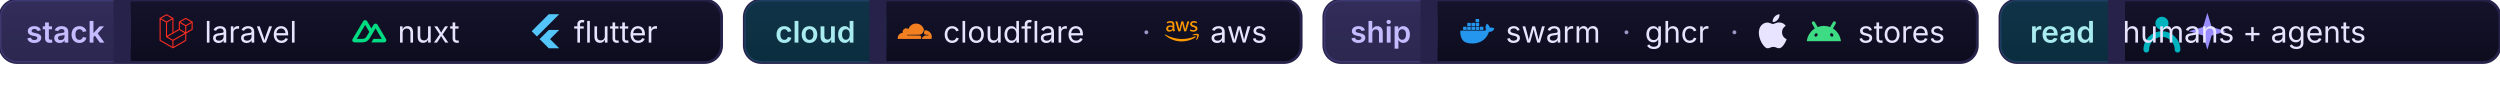
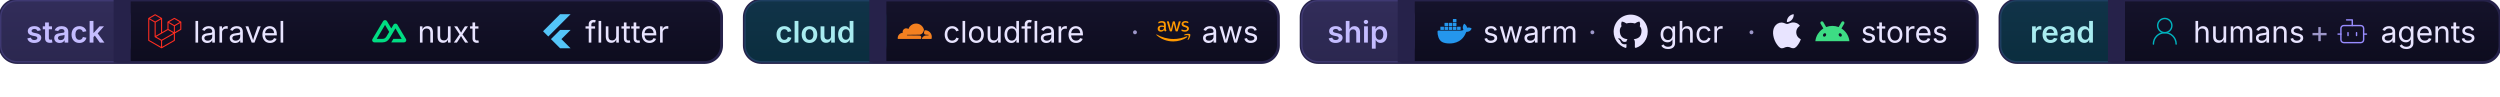
<svg xmlns="http://www.w3.org/2000/svg" width="880" height="34" viewBox="0 0 880 34" role="img" aria-label="Apeiron badges">
  <defs>
    <linearGradient id="b-fill" x1="0" y1="0" x2="0" y2="1">
      <stop offset="0%" stop-color="#15132b" />
      <stop offset="100%" stop-color="#0d0c1e" />
    </linearGradient>
  </defs>
  <g font-family="system-ui, -apple-system, sans-serif" font-size="10.5">
    <g>
      <rect width="254" height="22" rx="6" fill="url(#b-fill)" stroke="#26224a" />
      <rect width="46" height="22" rx="6" fill="#988cff" fill-opacity="0.22" />
      <rect x="40" width="6" height="22" fill="#26224a" />
      <text x="23" y="15" text-anchor="middle" fill="#c4bcff" font-weight="600">stack</text>
-       <g transform="translate(56,5) scale(0.5)">
+       <g transform="translate(52,5) scale(0.5)">
        <path fill="#FF2D20" d="M23.642 5.43a.4.4 0 0 1 .014.1v5.149c0 .135-.073.26-.189.326l-4.323 2.49v4.934a.38.38 0 0 1-.188.326L9.93 23.949a.3.3 0 0 1-.066.027l-.024.01a.35.35 0 0 1-.192 0q-.016-.005-.03-.012q-.031-.01-.062-.025L.533 18.755a.38.38 0 0 1-.189-.326V2.974q0-.05.014-.098c.003-.012.01-.02.014-.032a.4.4 0 0 1 .023-.058c.004-.013.015-.022.023-.033l.033-.045l.037-.027q.02-.018.041-.034H.53L5.043.05a.38.38 0 0 1 .375 0L9.93 2.647h.002q.021.015.04.033l.038.027c.013.014.02.03.033.045c.008.011.02.021.025.033q.014.029.024.058c.003.011.01.021.013.032q.014.047.014.098v9.652l3.76-2.164V5.527q0-.05.013-.098q.007-.014.013-.032l.024-.059c.007-.012.018-.02.025-.033l.033-.043q.019-.017.037-.028q.02-.017.041-.032h.001l4.513-2.598a.38.38 0 0 1 .375 0l4.513 2.598c.016.01.027.021.042.031l.036.028l.034.044c.008.012.019.021.024.033a.3.3 0 0 1 .024.06q.01.015.015.032m-.74 5.032V6.179l-1.578.908l-2.182 1.256v4.283zm-4.51 7.75v-4.287l-2.147 1.225l-6.126 3.498v4.325zM1.093 3.624v14.588l8.273 4.761v-4.325l-4.322-2.445l-.002-.003H5.04L5 16.169l-.035-.027l-.001-.002q-.018-.018-.031-.04q-.016-.016-.028-.036h-.002l-.02-.047c-.006-.016-.014-.027-.018-.043l-.008-.057q-.005-.02-.006-.041V5.789l-2.18-1.257zM5.23.81L1.47 2.974l3.76 2.164l3.758-2.164zm1.956 13.505l2.182-1.256V3.624l-1.58.91l-2.182 1.255v9.435zm11.581-10.95l-3.76 2.163l3.76 2.163l3.759-2.164zm-.376 4.978L16.21 7.087l-1.58-.907v4.283l2.182 1.256l1.58.908zm-8.65 9.654l5.514-3.148l2.756-1.572l-3.757-2.163l-4.323 2.489l-3.941 2.27z" />
      </g>
-       <text x="72" y="15" fill="#e8e4ff">laravel</text>
-       <g transform="translate(124,5) scale(0.5)">
+       <text x="68" y="15" fill="#e8e4ff">laravel</text>
+       <g transform="translate(131,5) scale(0.5)">
        <path fill="#00DC82" d="M13.464 19.83h8.922c.283 0 .562-.073.807-.21a1.6 1.6 0 0 0 .591-.574a1.53 1.53 0 0 0 .216-.783a1.53 1.53 0 0 0-.217-.782L17.792 7.414a1.6 1.6 0 0 0-.591-.573a1.65 1.65 0 0 0-.807-.21c-.283 0-.562.073-.807.21a1.6 1.6 0 0 0-.59.573L13.463 9.99L10.47 4.953a1.6 1.6 0 0 0-.591-.573a1.65 1.65 0 0 0-.807-.21c-.284 0-.562.073-.807.21a1.6 1.6 0 0 0-.591.573L.216 17.481a1.53 1.53 0 0 0-.217.782c0 .275.074.545.216.783a1.6 1.6 0 0 0 .59.574c.246.137.525.21.808.21h5.6c2.22 0 3.856-.946 4.982-2.79l2.733-4.593l1.464-2.457l4.395 7.382h-5.859Zm-6.341-2.46l-3.908-.002l5.858-9.842l2.923 4.921l-1.957 3.29c-.748 1.196-1.597 1.632-2.916 1.632" />
      </g>
-       <text x="140" y="15" fill="#e8e4ff">nuxt</text>
-       <g transform="translate(186,5) scale(0.5)">
+       <text x="147" y="15" fill="#e8e4ff">nuxt</text>
+       <g transform="translate(190,5) scale(0.5)">
        <path fill="#54C5F8" d="M14.314 0L2.3 12L6 15.7L21.684.013h-7.357zm.014 11.072L7.857 17.53l6.47 6.47H21.7l-6.46-6.468l6.46-6.46h-7.37z" />
      </g>
-       <text x="202" y="15" fill="#e8e4ff">flutter</text>
+       <text x="206" y="15" fill="#e8e4ff">flutter</text>
    </g>
    <g transform="translate(262)">
-       <rect width="196" height="22" rx="6" fill="url(#b-fill)" stroke="#26224a" />
+       <rect width="188" height="22" rx="6" fill="url(#b-fill)" stroke="#26224a" />
      <rect width="50" height="22" rx="6" fill="#00b4bf" fill-opacity="0.2" />
      <rect x="44" width="6" height="22" fill="#26224a" />
      <text x="25" y="15" text-anchor="middle" fill="#a8ecf0" font-weight="600">cloud</text>
      <g transform="translate(54,5) scale(0.5)">
        <path fill="#F38020" d="M16.509 16.845c.147-.507.09-.971-.155-1.316c-.225-.316-.605-.499-1.062-.52l-8.66-.113a.16.16 0 0 1-.133-.07a.2.2 0 0 1-.02-.156a.24.24 0 0 1 .203-.156l8.736-.113c1.035-.049 2.16-.886 2.554-1.913l.499-1.302a.27.27 0 0 0 .014-.168a5.689 5.689 0 0 0-10.937-.584a2.58 2.58 0 0 0-1.794-.498a2.56 2.56 0 0 0-2.223 3.18A3.634 3.634 0 0 0 0 16.751q.002.264.035.527a.174.174 0 0 0 .17.148h15.98a.22.22 0 0 0 .204-.155zm2.757-5.564c-.077 0-.161 0-.239.011c-.056 0-.105.042-.127.098l-.337 1.174c-.148.507-.092.971.154 1.317c.225.316.605.498 1.062.52l1.844.113c.056 0 .105.026.133.07a.2.2 0 0 1 .021.156a.24.24 0 0 1-.204.156l-1.92.112c-1.042.049-2.159.887-2.553 1.914l-.141.358c-.028.072.021.142.099.142h6.597a.174.174 0 0 0 .17-.126a5 5 0 0 0 .175-1.28a4.74 4.74 0 0 0-4.734-4.727" />
      </g>
      <text x="70" y="15" fill="#e8e4ff">cloudflare</text>
-       <text x="140" y="15" fill="#9d97c9">·</text>
-       <g transform="translate(148,5) scale(0.5)">
+       <text x="136" y="15" fill="#9d97c9">·</text>
+       <g transform="translate(145,5) scale(0.5)">
        <path fill="#FF9900" d="M6.763 10.036q.002.446.088.71c.064.176.144.368.256.576c.04.063.056.127.056.183q.002.12-.152.24l-.503.335a.4.4 0 0 1-.208.072q-.12-.002-.239-.112a2.5 2.5 0 0 1-.287-.375a6 6 0 0 1-.248-.471q-.934 1.101-2.347 1.101c-.67 0-1.205-.191-1.596-.574q-.588-.575-.59-1.533c0-.678.239-1.23.726-1.644c.487-.415 1.133-.623 1.955-.623c.272 0 .551.024.846.064c.296.04.6.104.918.176v-.583q-.001-.909-.375-1.277c-.255-.248-.686-.367-1.3-.367c-.28 0-.568.031-.863.103q-.443.106-.862.272a2 2 0 0 1-.28.104a.5.5 0 0 1-.127.023q-.168.002-.168-.247v-.391c0-.128.016-.224.056-.28a.6.6 0 0 1 .224-.167a4.6 4.6 0 0 1 1.005-.36a4.8 4.8 0 0 1 1.246-.151c.95 0 1.644.216 2.091.647q.66.645.662 1.963v2.586zm-3.24 1.214c.263 0 .534-.048.822-.144a1.8 1.8 0 0 0 .758-.51a1.3 1.3 0 0 0 .272-.512c.047-.191.08-.423.08-.694v-.335a7 7 0 0 0-.735-.136a6 6 0 0 0-.75-.048c-.535 0-.926.104-1.19.32c-.263.215-.39.518-.39.917c0 .375.095.655.295.846c.191.2.47.296.838.296m6.41.862c-.144 0-.24-.024-.304-.08c-.064-.048-.12-.16-.168-.311L7.586 5.55a1.4 1.4 0 0 1-.072-.32c0-.128.064-.2.191-.2h.783q.227-.001.31.08c.065.048.113.16.16.312l1.342 5.284l1.245-5.284q.058-.24.151-.312a.55.55 0 0 1 .32-.08h.638c.152 0 .256.025.32.08c.063.048.12.16.151.312l1.261 5.348l1.381-5.348q.074-.24.16-.312a.52.52 0 0 1 .311-.08h.743c.127 0 .2.065.2.2c0 .04-.009.08-.017.128a1 1 0 0 1-.056.2l-1.923 6.17q-.072.24-.168.311a.5.5 0 0 1-.303.08h-.687c-.151 0-.255-.024-.32-.08c-.063-.056-.119-.16-.15-.32l-1.238-5.148l-1.23 5.14c-.04.16-.087.264-.15.32c-.065.056-.177.08-.32.08zm10.256.215c-.415 0-.83-.048-1.229-.143c-.399-.096-.71-.2-.918-.32c-.128-.071-.215-.151-.247-.223a.6.6 0 0 1-.048-.224v-.407c0-.167.064-.247.183-.247q.072 0 .144.024c.048.016.12.048.2.08q.408.181.878.279c.319.064.63.096.95.096c.502 0 .894-.088 1.165-.264a.86.86 0 0 0 .415-.758a.78.78 0 0 0-.215-.559c-.144-.151-.416-.287-.807-.415l-1.157-.36c-.583-.183-1.014-.454-1.277-.813a1.9 1.9 0 0 1-.4-1.158q0-.502.216-.886c.144-.255.335-.479.575-.654c.24-.184.51-.32.83-.415c.32-.096.655-.136 1.006-.136c.175 0 .359.008.535.032c.183.024.35.056.518.088q.24.058.455.127q.216.072.336.144a.7.7 0 0 1 .24.2a.43.43 0 0 1 .071.263v.375q-.002.254-.184.256a.8.8 0 0 1-.303-.096a3.65 3.65 0 0 0-1.532-.311c-.455 0-.815.071-1.062.223s-.375.383-.375.71c0 .224.08.416.24.567c.159.152.454.304.877.44l1.134.358c.574.184.99.44 1.237.767s.367.702.367 1.117c0 .343-.072.655-.207.926a2.2 2.2 0 0 1-.583.703c-.248.2-.543.343-.886.447c-.36.111-.734.167-1.142.167m1.509 3.88c-2.626 1.94-6.442 2.969-9.722 2.969c-4.598 0-8.74-1.7-11.87-4.526c-.247-.223-.024-.527.272-.351c3.384 1.963 7.559 3.153 11.877 3.153c2.914 0 6.114-.607 9.06-1.852c.439-.2.814.287.383.607m1.094-1.246c-.336-.43-2.22-.207-3.074-.103c-.255.032-.295-.192-.063-.36c1.5-1.053 3.967-.75 4.254-.399c.287.36-.08 2.826-1.485 4.007c-.215.184-.423.088-.327-.151c.32-.79 1.03-2.57.695-2.994" />
      </g>
-       <text x="164" y="15" fill="#e8e4ff">aws</text>
+       <text x="161" y="15" fill="#e8e4ff">aws</text>
    </g>
-     <g transform="translate(466)">
-       <rect width="230" height="22" rx="6" fill="url(#b-fill)" stroke="#26224a" />
+     <g transform="translate(458)">
+       <rect width="238" height="22" rx="6" fill="url(#b-fill)" stroke="#26224a" />
      <rect width="40" height="22" rx="6" fill="#988cff" fill-opacity="0.22" />
      <rect x="34" width="6" height="22" fill="#26224a" />
      <text x="20" y="15" text-anchor="middle" fill="#c4bcff" font-weight="600">ship</text>
      <g transform="translate(48,5) scale(0.5)">
        <path fill="#2496ED" d="M13.983 11.078h2.119a.186.186 0 0 0 .186-.185V9.006a.186.186 0 0 0-.186-.186h-2.119a.185.185 0 0 0-.185.185v1.888c0 .102.083.185.185.185m-2.954-5.43h2.118a.186.186 0 0 0 .186-.186V3.574a.186.186 0 0 0-.186-.185h-2.118a.185.185 0 0 0-.185.185v1.888c0 .102.082.185.185.185m0 2.716h2.118a.187.187 0 0 0 .186-.186V6.29a.186.186 0 0 0-.186-.185h-2.118a.185.185 0 0 0-.185.185v1.887c0 .102.082.185.185.186m-2.93 0h2.12a.186.186 0 0 0 .184-.186V6.29a.185.185 0 0 0-.185-.185H8.1a.185.185 0 0 0-.185.185v1.887c0 .102.083.185.185.186m-2.964 0h2.119a.186.186 0 0 0 .185-.186V6.29a.185.185 0 0 0-.185-.185H5.136a.186.186 0 0 0-.186.185v1.887c0 .102.084.185.186.186m5.893 2.715h2.118a.186.186 0 0 0 .186-.185V9.006a.186.186 0 0 0-.186-.186h-2.118a.185.185 0 0 0-.185.185v1.888c0 .102.082.185.185.185m-2.93 0h2.12a.185.185 0 0 0 .184-.185V9.006a.185.185 0 0 0-.184-.186h-2.12a.185.185 0 0 0-.184.185v1.888c0 .102.083.185.185.185m-2.964 0h2.119a.185.185 0 0 0 .185-.185V9.006a.185.185 0 0 0-.184-.186h-2.12a.186.186 0 0 0-.186.186v1.887c0 .102.084.185.186.185m-2.92 0h2.12a.185.185 0 0 0 .184-.185V9.006a.185.185 0 0 0-.184-.186h-2.12a.185.185 0 0 0-.184.185v1.888c0 .102.082.185.185.185M23.763 9.89c-.065-.051-.672-.51-1.954-.51q-.508.001-1.01.087c-.248-1.7-1.653-2.53-1.716-2.566l-.344-.199l-.226.327c-.284.438-.49.922-.612 1.43c-.23.97-.09 1.882.403 2.661c-.595.332-1.55.413-1.744.42H.751a.75.75 0 0 0-.75.748a11.4 11.4 0 0 0 .692 4.062c.545 1.428 1.355 2.48 2.41 3.124c1.18.723 3.1 1.137 5.275 1.137a15.7 15.7 0 0 0 2.93-.266a12.3 12.3 0 0 0 3.823-1.389a10.5 10.5 0 0 0 2.61-2.136c1.252-1.418 1.998-2.997 2.553-4.4h.221c1.372 0 2.215-.549 2.68-1.009c.309-.293.55-.65.707-1.046l.098-.288Z" />
      </g>
      <text x="64" y="15" fill="#e8e4ff">swarm</text>
-       <text x="105" y="15" fill="#9d97c9">·</text>
-       <text x="113" y="15" fill="#e8e4ff">ghcr</text>
-       <text x="143" y="15" fill="#9d97c9">·</text>
-       <g transform="translate(152,5) scale(0.5)">
+       <text x="101" y="15" fill="#9d97c9">·</text>
+       <g transform="translate(110,5) scale(0.5)">
+         <path fill="#E8E4FF" d="M12 .297c-6.63 0-12 5.373-12 12c0 5.303 3.438 9.8 8.205 11.385c.6.113.82-.258.82-.577c0-.285-.01-1.04-.015-2.04c-3.338.724-4.042-1.61-4.042-1.61C4.422 18.07 3.633 17.7 3.633 17.7c-1.087-.744.084-.729.084-.729c1.205.084 1.838 1.236 1.838 1.236c1.07 1.835 2.809 1.305 3.495.998c.108-.776.417-1.305.76-1.605c-2.665-.3-5.466-1.332-5.466-5.93c0-1.31.465-2.38 1.235-3.22c-.135-.303-.54-1.523.105-3.176c0 0 1.005-.322 3.3 1.23c.96-.267 1.98-.399 3-.405c1.02.006 2.04.138 3 .405c2.28-1.552 3.285-1.23 3.285-1.23c.645 1.653.24 2.873.12 3.176c.765.84 1.23 1.91 1.23 3.22c0 4.61-2.805 5.625-5.475 5.92c.42.36.81 1.096.81 2.22c0 1.606-.015 2.896-.015 3.286c0 .315.21.69.825.57C20.565 22.092 24 17.592 24 12.297c0-6.627-5.373-12-12-12" />
+       </g>
+       <text x="126" y="15" fill="#e8e4ff">ghcr</text>
+       <text x="157" y="15" fill="#9d97c9">·</text>
+       <g transform="translate(165,5) scale(0.5)">
        <path fill="#E8E4FF" d="M12.152 6.896c-.948 0-2.415-1.078-3.96-1.04c-2.04.027-3.91 1.183-4.961 3.014c-2.117 3.675-.546 9.103 1.519 12.09c1.013 1.454 2.208 3.09 3.792 3.039c1.52-.065 2.09-.987 3.935-.987c1.831 0 2.35.987 3.96.948c1.637-.026 2.676-1.48 3.676-2.948c1.156-1.688 1.636-3.325 1.662-3.415c-.039-.013-3.182-1.221-3.22-4.857c-.026-3.04 2.48-4.494 2.597-4.559c-1.429-2.09-3.623-2.324-4.39-2.376c-2-.156-3.675 1.09-4.61 1.09zM15.53 3.83c.843-1.012 1.4-2.427 1.245-3.83c-1.207.052-2.662.805-3.532 1.818c-.78.896-1.454 2.338-1.273 3.714c1.338.104 2.715-.688 3.559-1.701" />
      </g>
-       <g transform="translate(170,5) scale(0.5)">
+       <g transform="translate(181,5) scale(0.5)">
        <path fill="#3DDC84" d="M18.44 5.559q-1.015 1.748-2.028 3.498q-.055-.023-.111-.043a12.1 12.1 0 0 0-8.68.033C7.537 8.897 5.868 6.026 5.6 5.56a1 1 0 0 0-.141-.19a1.104 1.104 0 0 0-1.768 1.298c1.947 3.37-.096-.216 1.948 3.36c.017.03-.495.263-1.393 1.017C2.9 12.176.452 14.772 0 18.99h24a11.7 11.7 0 0 0-.746-3.068a12.1 12.1 0 0 0-2.74-4.184a12 12 0 0 0-2.131-1.687c.66-1.122 1.312-2.256 1.965-3.385a1.11 1.11 0 0 0-.008-1.12a1.1 1.1 0 0 0-.852-.532c-.522-.054-.939.313-1.049.545m-.04 8.46c.395.593.324 1.331-.156 1.65c-.48.32-1.188.1-1.582-.493s-.324-1.33.156-1.65c.473-.316 1.182-.11 1.582.494m-11.193-.492c.48.32.55 1.058.156 1.65c-.394.593-1.103.815-1.584.495c-.48-.32-.55-1.058-.156-1.65c.4-.603 1.109-.811 1.584-.495" />
      </g>
-       <text x="188" y="15" fill="#e8e4ff">stores</text>
+       <text x="197" y="15" fill="#e8e4ff">stores</text>
    </g>
    <g transform="translate(704)">
      <rect width="176" height="22" rx="6" fill="url(#b-fill)" stroke="#26224a" />
      <rect width="44" height="22" rx="6" fill="#00b4bf" fill-opacity="0.2" />
      <rect x="38" width="6" height="22" fill="#26224a" />
      <text x="22" y="15" text-anchor="middle" fill="#a8ecf0" font-weight="600">read</text>
-       <circle cx="57" cy="8.2" r="2.3" fill="#00b4bf" />
-       <path d="M51.5,17.5 a5.5,5.5 0 0 1 11,0" fill="none" stroke="#00b4bf" stroke-width="2" stroke-linecap="round" />
-       <path d="M73,4.5 L74.5,9.5 L79.5,11 L74.5,12.5 L73,17.5 L71.5,12.5 L66.5,11 L71.5,9.5 Z" fill="#988cff" />
-       <text x="86" y="15" text-anchor="middle" fill="#e8e4ff">humans + agents</text>
+       <g transform="translate(52,5) scale(0.5)">
+         <g fill="none" stroke="#00b4bf" stroke-linecap="round" stroke-linejoin="round">
+           <circle cx="12" cy="8" r="5" />
+           <path d="M20 21a8 8 0 0 0-16 0" />
+         </g>
+       </g>
+       <text x="68" y="15" fill="#e8e4ff">humans</text>
+       <text x="109" y="15" fill="#9d97c9">+</text>
+       <g transform="translate(118,5) scale(0.5)">
+         <g fill="none" stroke="#988cff" stroke-linecap="round" stroke-linejoin="round">
+           <path d="M12 8V4H8" />
+           <rect width="16" height="12" x="4" y="8" rx="2" />
+           <path d="M2 14h2m16 0h2m-7-1v2m-6-2v2" />
+         </g>
+       </g>
+       <text x="134" y="15" fill="#e8e4ff">agents</text>
    </g>
  </g>
</svg>
